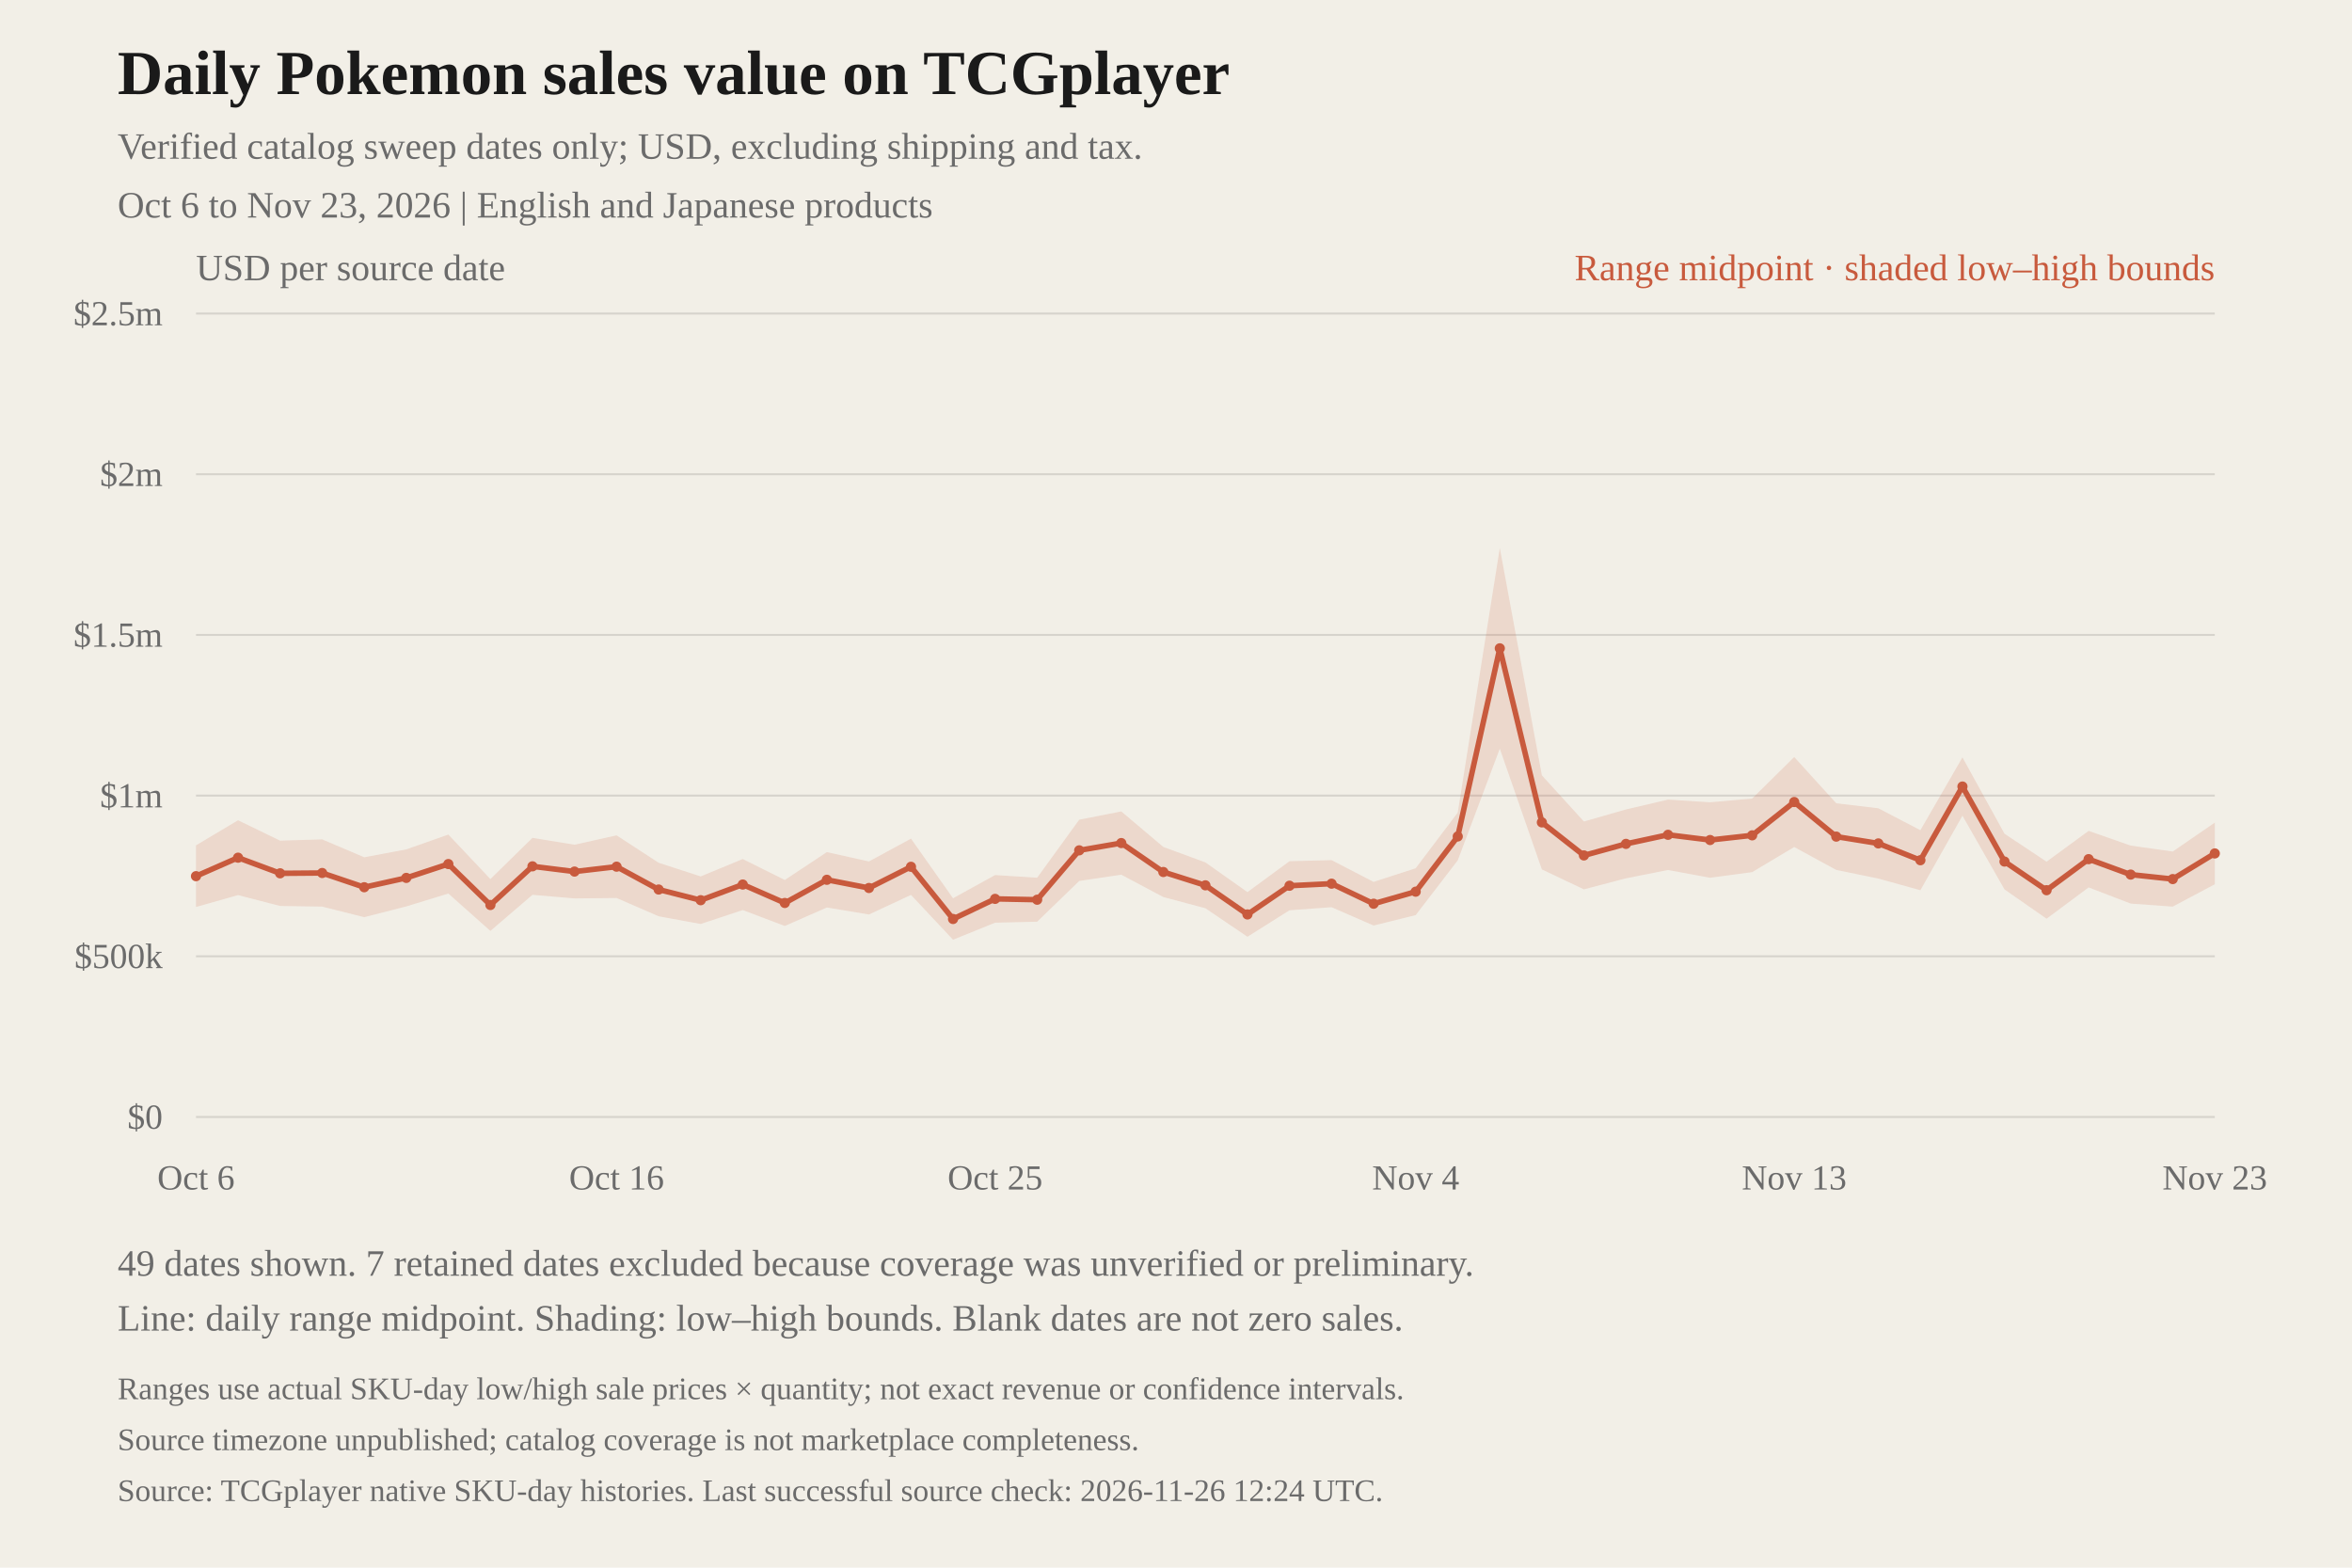
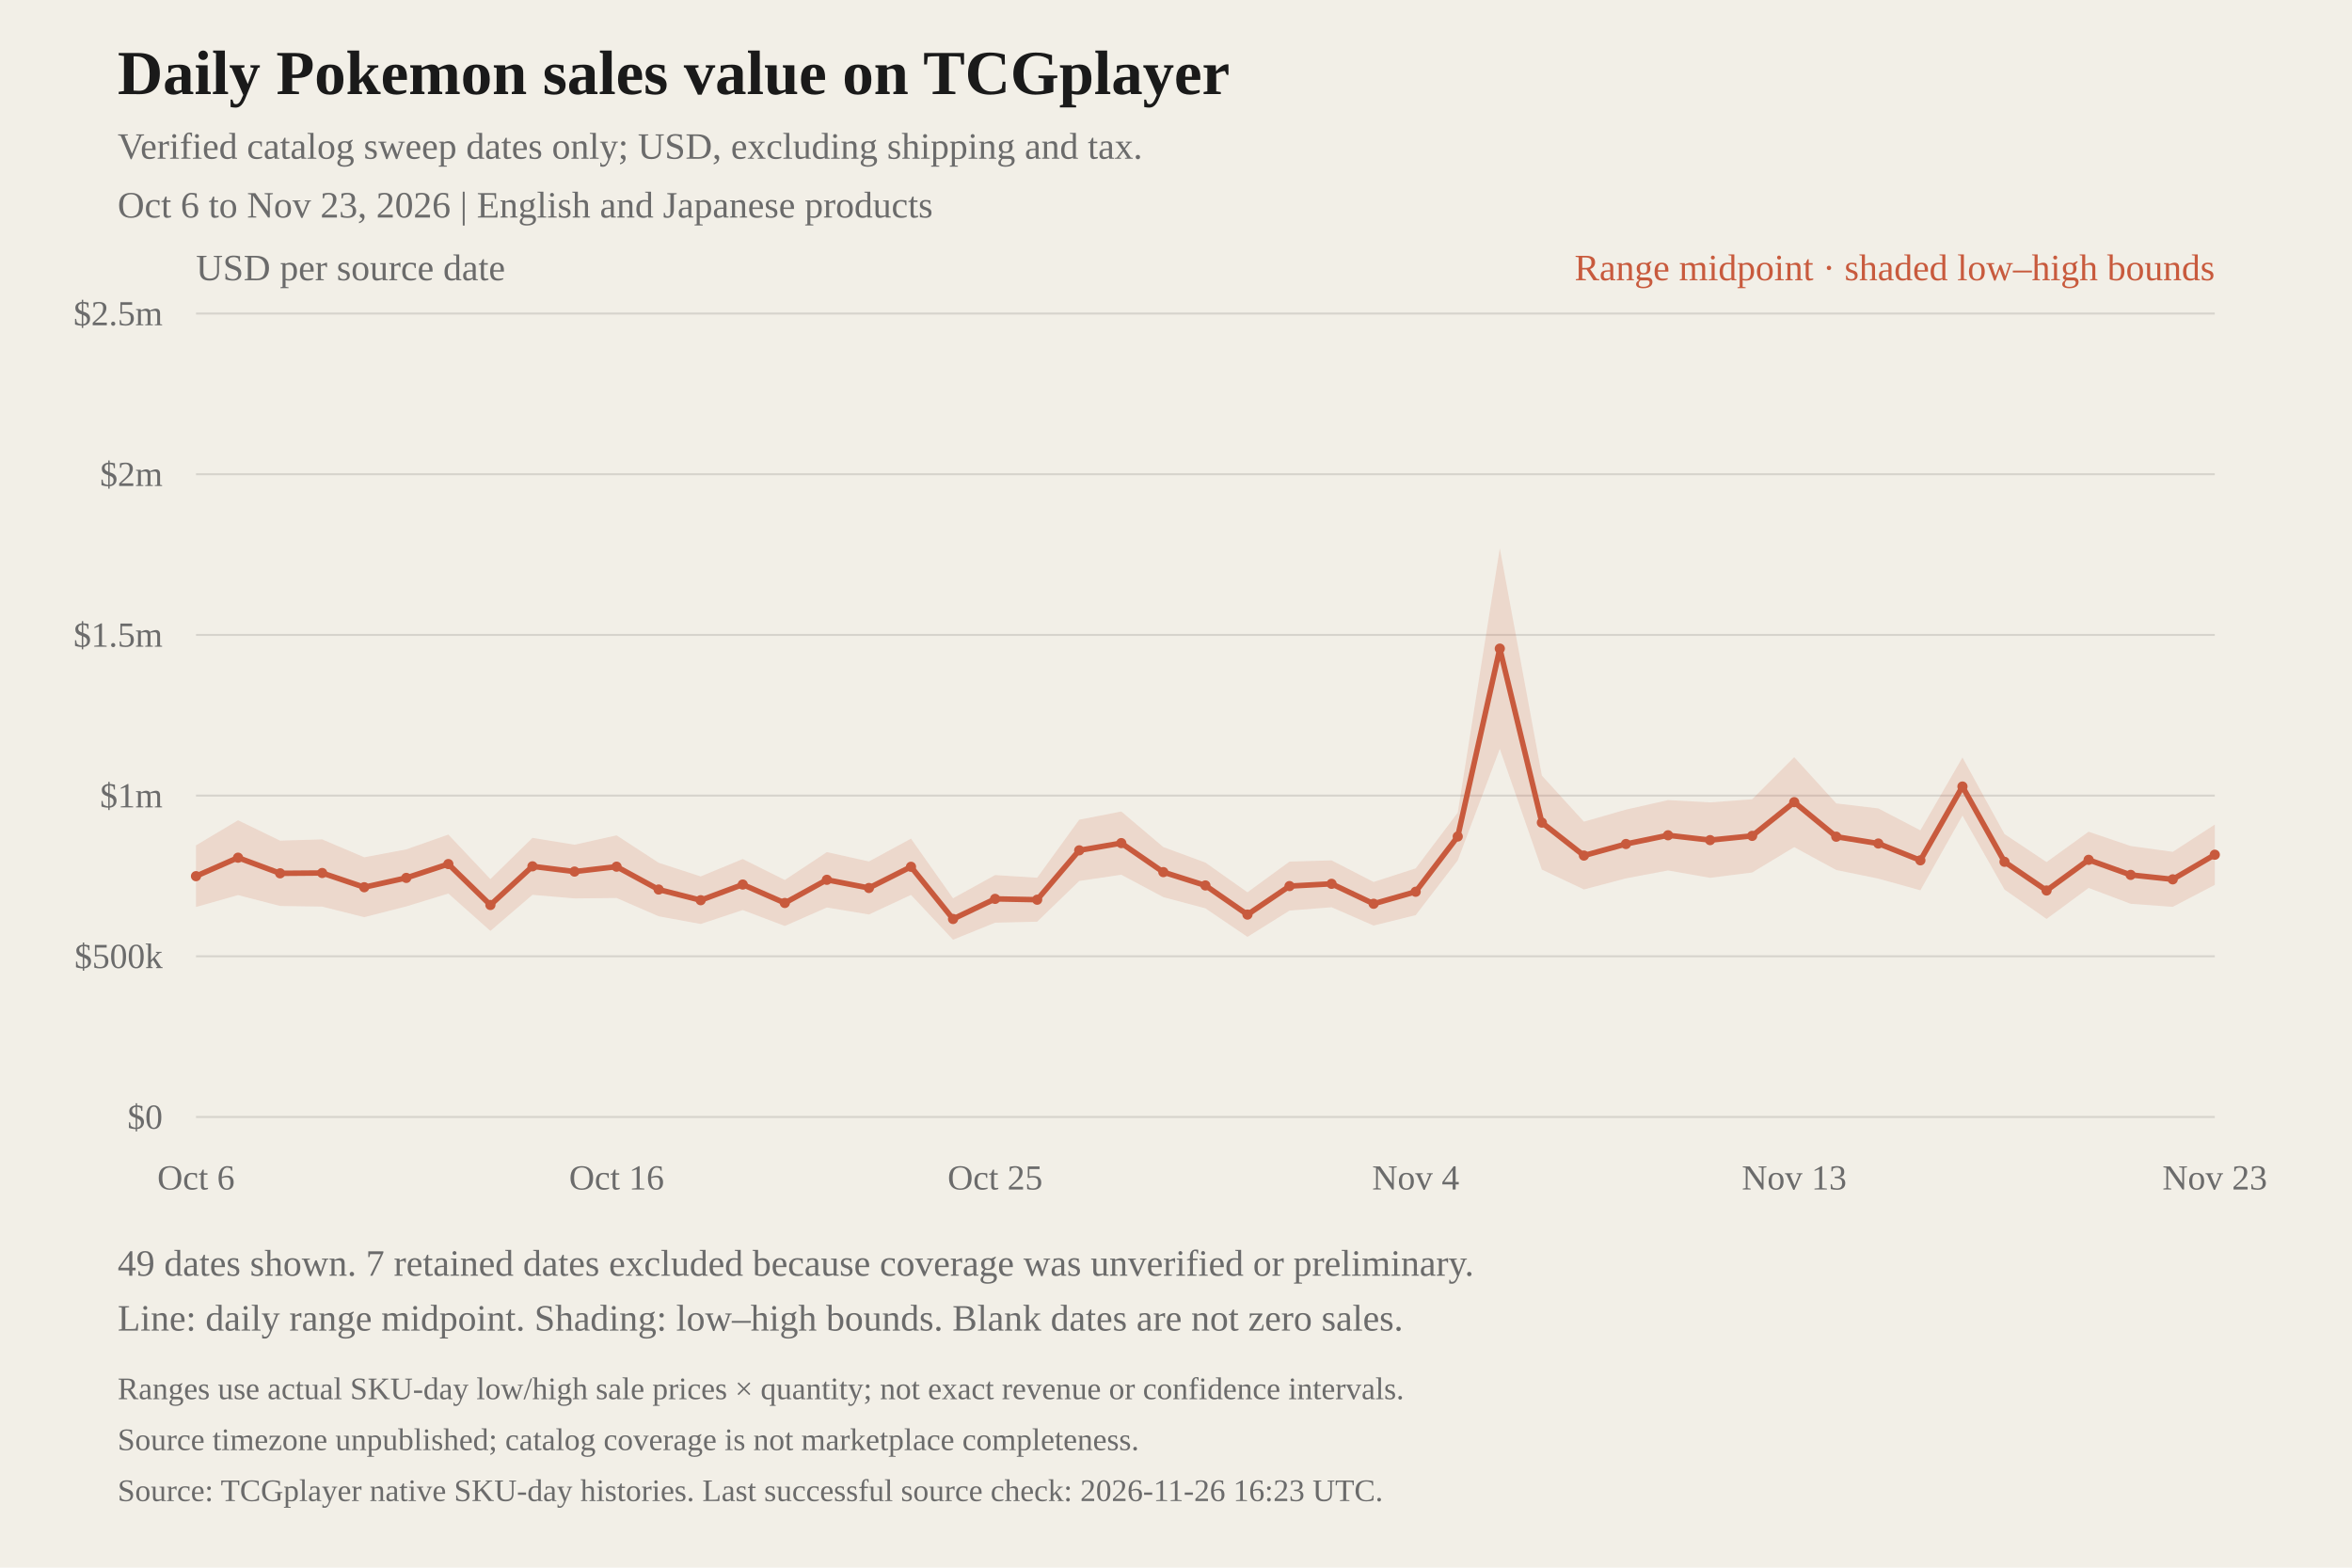
<svg xmlns="http://www.w3.org/2000/svg" width="1200" height="800" viewBox="0 0 1200 800" role="img" aria-labelledby="title description">
  <style>text{font-family:Georgia,"Liberation Serif","Times New Roman",serif;fill:#1A1A1A;font-size:19px}.title{font-size:32px;font-weight:600}.muted,.axis{fill:#6B6B6B}.axis{font-size:18px}.note{font-size:16px;fill:#6B6B6B}.grid{stroke:#D6D3CC;stroke-width:1}</style>
  <rect data-role="background" width="1200" height="800" fill="#F2EFE7" />
  <text x="60" y="48" class="title">Daily Pokemon sales value on TCGplayer</text>
  <text x="60" y="81" class="muted">Verified catalog sweep dates only; USD, excluding shipping and tax.</text>
  <text x="60" y="111" class="muted">Oct 6 to Nov 23, 2026 | English and Japanese products</text>
  <text x="100" y="143" class="muted">USD per source date</text>
  <text x="1130" y="143" text-anchor="end" style="fill:#C85A3D">Range midpoint · shaded low–high bounds</text>
  <path d="M100,570H1130" class="grid" />
  <text x="83" y="576" class="axis" text-anchor="end">$0</text>
  <path d="M100,488H1130" class="grid" />
  <text x="83" y="494" class="axis" text-anchor="end">$500k</text>
  <path d="M100,406H1130" class="grid" />
  <text x="83" y="412" class="axis" text-anchor="end">$1m</text>
  <path d="M100,324H1130" class="grid" />
  <text x="83" y="330" class="axis" text-anchor="end">$1.5m</text>
  <path d="M100,242H1130" class="grid" />
  <text x="83" y="248" class="axis" text-anchor="end">$2m</text>
  <path d="M100,160H1130" class="grid" />
  <text x="83" y="166" class="axis" text-anchor="end">$2.5m</text>
-   <polygon data-series="daily-band" points="100,431.395 121.458,418.596 142.917,428.993 164.375,428.347 185.833,437.483 207.292,433.454 228.75,425.889 250.208,448.6 271.667,427.569 293.125,431.071 314.583,426.287 336.042,440.279 357.5,447.253 378.958,438.369 400.417,449.058 421.875,434.841 443.333,439.616 464.792,427.977 486.25,458.392 507.708,446.556 529.167,447.917 550.625,418.306 572.083,414.08 593.542,432.22 615,440.093 636.458,455.256 657.917,439.482 679.375,438.937 700.833,450.043 722.292,443.079 743.75,414.666 765.208,279.665 786.667,395.675 808.125,419.229 829.583,413.068 851.042,408.04 872.5,409.411 893.958,407.514 915.417,386.319 936.875,409.929 958.333,412.474 979.792,423.665 1001.25,386.511 1022.708,425.458 1044.167,439.73 1065.625,424.009 1087.083,431.52 1108.542,434.544 1130,419.787 1130,451.24 1108.542,462.655 1087.083,461.097 1065.625,452.844 1044.167,468.822 1022.708,453.857 1001.25,416.242 979.792,454.285 958.333,448.328 936.875,443.932 915.417,432.234 893.958,445.049 872.5,447.921 851.042,443.969 829.583,448.201 808.125,453.839 786.667,443.658 765.208,382.036 743.75,439.025 722.292,466.977 700.833,472.3 679.375,462.95 657.917,464.509 636.458,478.026 615,463.478 593.542,457.761 572.083,446.36 550.625,449.56 529.167,470.34 507.708,470.849 486.25,479.541 464.792,456.674 443.333,466.671 421.875,463.09 400.417,472.524 378.958,464.4 357.5,471.512 336.042,467.575 314.583,458.248 293.125,458.461 271.667,456.626 250.208,475.046 228.75,455.971 207.292,462.546 185.833,468.031 164.375,462.639 142.917,462.325 121.458,456.767 100,462.839" fill="#C85A3D" fill-opacity="0.16" />
-   <polyline data-series="daily-midpoint" points="100,447.117 121.458,437.682 142.917,445.659 164.375,445.493 185.833,452.757 207.292,448 228.75,440.93 250.208,461.823 271.667,442.097 293.125,444.766 314.583,442.267 336.042,453.927 357.5,459.382 378.958,451.384 400.417,460.791 421.875,448.965 443.333,453.144 464.792,442.326 486.25,468.967 507.708,458.703 529.167,459.128 550.625,433.933 572.083,430.22 593.542,444.99 615,451.786 636.458,466.641 657.917,451.996 679.375,450.944 700.833,461.172 722.292,455.028 743.75,426.846 765.208,330.85 786.667,419.667 808.125,436.534 829.583,430.634 851.042,426.004 872.5,428.666 893.958,426.281 915.417,409.276 936.875,426.93 958.333,430.401 979.792,438.975 1001.25,401.377 1022.708,439.658 1044.167,454.276 1065.625,438.426 1087.083,446.309 1108.542,448.6 1130,435.514" fill="none" stroke="#C85A3D" stroke-width="2.8" stroke-linejoin="round" stroke-linecap="round" />
+   <polygon data-series="daily-band" points="100,431.395 121.458,418.596 142.917,428.993 164.375,428.347 185.833,437.483 207.292,433.454 228.75,425.889 250.208,448.6 271.667,427.569 293.125,431.071 314.583,426.287 336.042,440.279 357.5,447.253 378.958,438.369 400.417,449.058 421.875,434.841 443.333,439.616 464.792,427.977 486.25,458.392 507.708,446.556 529.167,447.917 550.625,418.306 572.083,414.107 593.542,432.28 615,440.173 636.458,455.344 657.917,439.685 679.375,439.064 700.833,450.077 722.292,443.129 743.75,414.7 765.208,279.842 786.667,395.798 808.125,419.311 829.583,413.151 851.042,408.299 872.5,409.47 893.958,407.866 915.417,386.405 936.875,409.983 958.333,412.545 979.792,423.73 1001.25,386.552 1022.708,425.624 1044.167,439.919 1065.625,424.429 1087.083,431.722 1108.542,434.704 1130,420.782 1130,451.559 1108.542,462.766 1087.083,461.213 1065.625,453.113 1044.167,468.939 1022.708,453.944 1001.25,416.194 979.792,454.321 958.333,448.354 936.875,443.966 915.417,432.297 893.958,445.235 872.5,447.96 851.042,444.197 829.583,448.236 808.125,453.886 786.667,443.749 765.208,382.136 743.75,439.046 722.292,466.997 700.833,472.315 679.375,462.969 657.917,464.675 636.458,478.09 615,463.525 593.542,457.807 572.083,446.38 550.625,449.56 529.167,470.34 507.708,470.849 486.25,479.541 464.792,456.674 443.333,466.671 421.875,463.09 400.417,472.524 378.958,464.4 357.5,471.512 336.042,467.575 314.583,458.248 293.125,458.461 271.667,456.626 250.208,475.046 228.75,455.971 207.292,462.546 185.833,468.031 164.375,462.639 142.917,462.325 121.458,456.767 100,462.839" fill="#C85A3D" fill-opacity="0.16" />
+   <polyline data-series="daily-midpoint" points="100,447.117 121.458,437.682 142.917,445.659 164.375,445.493 185.833,452.757 207.292,448 228.75,440.93 250.208,461.823 271.667,442.097 293.125,444.766 314.583,442.267 336.042,453.927 357.5,459.382 378.958,451.384 400.417,460.791 421.875,448.965 443.333,453.144 464.792,442.326 486.25,468.967 507.708,458.703 529.167,459.128 550.625,433.933 572.083,430.244 593.542,445.043 615,451.849 636.458,466.717 657.917,452.18 679.375,451.017 700.833,461.196 722.292,455.063 743.75,426.873 765.208,330.989 786.667,419.774 808.125,436.599 829.583,430.694 851.042,426.248 872.5,428.715 893.958,426.551 915.417,409.351 936.875,426.975 958.333,430.45 979.792,439.025 1001.25,401.373 1022.708,439.784 1044.167,454.429 1065.625,438.771 1087.083,446.467 1108.542,448.735 1130,436.17" fill="none" stroke="#C85A3D" stroke-width="2.8" stroke-linejoin="round" stroke-linecap="round" />
  <circle data-series="daily-observation" cx="100" cy="447.117" r="2.6" fill="#C85A3D" />
  <circle data-series="daily-observation" cx="121.458" cy="437.682" r="2.6" fill="#C85A3D" />
  <circle data-series="daily-observation" cx="142.917" cy="445.659" r="2.6" fill="#C85A3D" />
  <circle data-series="daily-observation" cx="164.375" cy="445.493" r="2.6" fill="#C85A3D" />
  <circle data-series="daily-observation" cx="185.833" cy="452.757" r="2.6" fill="#C85A3D" />
  <circle data-series="daily-observation" cx="207.292" cy="448" r="2.6" fill="#C85A3D" />
  <circle data-series="daily-observation" cx="228.75" cy="440.93" r="2.6" fill="#C85A3D" />
  <circle data-series="daily-observation" cx="250.208" cy="461.823" r="2.6" fill="#C85A3D" />
  <circle data-series="daily-observation" cx="271.667" cy="442.097" r="2.6" fill="#C85A3D" />
  <circle data-series="daily-observation" cx="293.125" cy="444.766" r="2.6" fill="#C85A3D" />
  <circle data-series="daily-observation" cx="314.583" cy="442.267" r="2.6" fill="#C85A3D" />
  <circle data-series="daily-observation" cx="336.042" cy="453.927" r="2.6" fill="#C85A3D" />
  <circle data-series="daily-observation" cx="357.5" cy="459.382" r="2.6" fill="#C85A3D" />
  <circle data-series="daily-observation" cx="378.958" cy="451.384" r="2.6" fill="#C85A3D" />
  <circle data-series="daily-observation" cx="400.417" cy="460.791" r="2.6" fill="#C85A3D" />
  <circle data-series="daily-observation" cx="421.875" cy="448.965" r="2.6" fill="#C85A3D" />
  <circle data-series="daily-observation" cx="443.333" cy="453.144" r="2.6" fill="#C85A3D" />
  <circle data-series="daily-observation" cx="464.792" cy="442.326" r="2.6" fill="#C85A3D" />
  <circle data-series="daily-observation" cx="486.25" cy="468.967" r="2.6" fill="#C85A3D" />
  <circle data-series="daily-observation" cx="507.708" cy="458.703" r="2.6" fill="#C85A3D" />
  <circle data-series="daily-observation" cx="529.167" cy="459.128" r="2.6" fill="#C85A3D" />
  <circle data-series="daily-observation" cx="550.625" cy="433.933" r="2.6" fill="#C85A3D" />
-   <circle data-series="daily-observation" cx="572.083" cy="430.22" r="2.6" fill="#C85A3D" />
-   <circle data-series="daily-observation" cx="593.542" cy="444.99" r="2.6" fill="#C85A3D" />
-   <circle data-series="daily-observation" cx="615" cy="451.786" r="2.6" fill="#C85A3D" />
-   <circle data-series="daily-observation" cx="636.458" cy="466.641" r="2.6" fill="#C85A3D" />
-   <circle data-series="daily-observation" cx="657.917" cy="451.996" r="2.6" fill="#C85A3D" />
-   <circle data-series="daily-observation" cx="679.375" cy="450.944" r="2.6" fill="#C85A3D" />
-   <circle data-series="daily-observation" cx="700.833" cy="461.172" r="2.6" fill="#C85A3D" />
-   <circle data-series="daily-observation" cx="722.292" cy="455.028" r="2.6" fill="#C85A3D" />
-   <circle data-series="daily-observation" cx="743.75" cy="426.846" r="2.6" fill="#C85A3D" />
-   <circle data-series="daily-observation" cx="765.208" cy="330.85" r="2.6" fill="#C85A3D" />
-   <circle data-series="daily-observation" cx="786.667" cy="419.667" r="2.6" fill="#C85A3D" />
-   <circle data-series="daily-observation" cx="808.125" cy="436.534" r="2.6" fill="#C85A3D" />
-   <circle data-series="daily-observation" cx="829.583" cy="430.634" r="2.6" fill="#C85A3D" />
-   <circle data-series="daily-observation" cx="851.042" cy="426.004" r="2.6" fill="#C85A3D" />
-   <circle data-series="daily-observation" cx="872.5" cy="428.666" r="2.6" fill="#C85A3D" />
-   <circle data-series="daily-observation" cx="893.958" cy="426.281" r="2.6" fill="#C85A3D" />
-   <circle data-series="daily-observation" cx="915.417" cy="409.276" r="2.6" fill="#C85A3D" />
-   <circle data-series="daily-observation" cx="936.875" cy="426.93" r="2.6" fill="#C85A3D" />
-   <circle data-series="daily-observation" cx="958.333" cy="430.401" r="2.6" fill="#C85A3D" />
-   <circle data-series="daily-observation" cx="979.792" cy="438.975" r="2.6" fill="#C85A3D" />
-   <circle data-series="daily-observation" cx="1001.25" cy="401.377" r="2.6" fill="#C85A3D" />
-   <circle data-series="daily-observation" cx="1022.708" cy="439.658" r="2.6" fill="#C85A3D" />
-   <circle data-series="daily-observation" cx="1044.167" cy="454.276" r="2.6" fill="#C85A3D" />
-   <circle data-series="daily-observation" cx="1065.625" cy="438.426" r="2.6" fill="#C85A3D" />
-   <circle data-series="daily-observation" cx="1087.083" cy="446.309" r="2.6" fill="#C85A3D" />
-   <circle data-series="daily-observation" cx="1108.542" cy="448.6" r="2.6" fill="#C85A3D" />
-   <circle data-series="daily-observation" cx="1130" cy="435.514" r="2.6" fill="#C85A3D" />
+   <circle data-series="daily-observation" cx="572.083" cy="430.244" r="2.6" fill="#C85A3D" />
+   <circle data-series="daily-observation" cx="593.542" cy="445.043" r="2.6" fill="#C85A3D" />
+   <circle data-series="daily-observation" cx="615" cy="451.849" r="2.6" fill="#C85A3D" />
+   <circle data-series="daily-observation" cx="636.458" cy="466.717" r="2.6" fill="#C85A3D" />
+   <circle data-series="daily-observation" cx="657.917" cy="452.18" r="2.6" fill="#C85A3D" />
+   <circle data-series="daily-observation" cx="679.375" cy="451.017" r="2.6" fill="#C85A3D" />
+   <circle data-series="daily-observation" cx="700.833" cy="461.196" r="2.6" fill="#C85A3D" />
+   <circle data-series="daily-observation" cx="722.292" cy="455.063" r="2.6" fill="#C85A3D" />
+   <circle data-series="daily-observation" cx="743.75" cy="426.873" r="2.6" fill="#C85A3D" />
+   <circle data-series="daily-observation" cx="765.208" cy="330.989" r="2.6" fill="#C85A3D" />
+   <circle data-series="daily-observation" cx="786.667" cy="419.774" r="2.6" fill="#C85A3D" />
+   <circle data-series="daily-observation" cx="808.125" cy="436.599" r="2.6" fill="#C85A3D" />
+   <circle data-series="daily-observation" cx="829.583" cy="430.694" r="2.6" fill="#C85A3D" />
+   <circle data-series="daily-observation" cx="851.042" cy="426.248" r="2.6" fill="#C85A3D" />
+   <circle data-series="daily-observation" cx="872.5" cy="428.715" r="2.6" fill="#C85A3D" />
+   <circle data-series="daily-observation" cx="893.958" cy="426.551" r="2.6" fill="#C85A3D" />
+   <circle data-series="daily-observation" cx="915.417" cy="409.351" r="2.6" fill="#C85A3D" />
+   <circle data-series="daily-observation" cx="936.875" cy="426.975" r="2.6" fill="#C85A3D" />
+   <circle data-series="daily-observation" cx="958.333" cy="430.45" r="2.6" fill="#C85A3D" />
+   <circle data-series="daily-observation" cx="979.792" cy="439.025" r="2.6" fill="#C85A3D" />
+   <circle data-series="daily-observation" cx="1001.25" cy="401.373" r="2.6" fill="#C85A3D" />
+   <circle data-series="daily-observation" cx="1022.708" cy="439.784" r="2.6" fill="#C85A3D" />
+   <circle data-series="daily-observation" cx="1044.167" cy="454.429" r="2.6" fill="#C85A3D" />
+   <circle data-series="daily-observation" cx="1065.625" cy="438.771" r="2.6" fill="#C85A3D" />
+   <circle data-series="daily-observation" cx="1087.083" cy="446.467" r="2.6" fill="#C85A3D" />
+   <circle data-series="daily-observation" cx="1108.542" cy="448.735" r="2.6" fill="#C85A3D" />
+   <circle data-series="daily-observation" cx="1130" cy="436.17" r="2.6" fill="#C85A3D" />
  <text x="100" y="607" class="axis" text-anchor="middle">Oct 6</text>
  <text x="314.583" y="607" class="axis" text-anchor="middle">Oct 16</text>
  <text x="507.708" y="607" class="axis" text-anchor="middle">Oct 25</text>
  <text x="722.292" y="607" class="axis" text-anchor="middle">Nov 4</text>
  <text x="915.417" y="607" class="axis" text-anchor="middle">Nov 13</text>
  <text x="1130" y="607" class="axis" text-anchor="middle">Nov 23</text>
  <text x="60" y="651" class="muted">49 dates shown. 7 retained dates excluded because coverage was unverified or preliminary.</text>
  <text x="60" y="679" class="muted">Line: daily range midpoint. Shading: low–high bounds. Blank dates are not zero sales.</text>
  <text x="60" y="714" class="note">Ranges use actual SKU-day low/high sale prices × quantity; not exact revenue or confidence intervals.</text>
  <text x="60" y="740" class="note">Source timezone unpublished; catalog coverage is not marketplace completeness.</text>
-   <text x="60" y="766" class="note">Source: TCGplayer native SKU-day histories. Last successful source check: 2026-11-26 12:24 UTC.</text>
+   <text x="60" y="766" class="note">Source: TCGplayer native SKU-day histories. Last successful source check: 2026-11-26 16:23 UTC.</text>
</svg>
